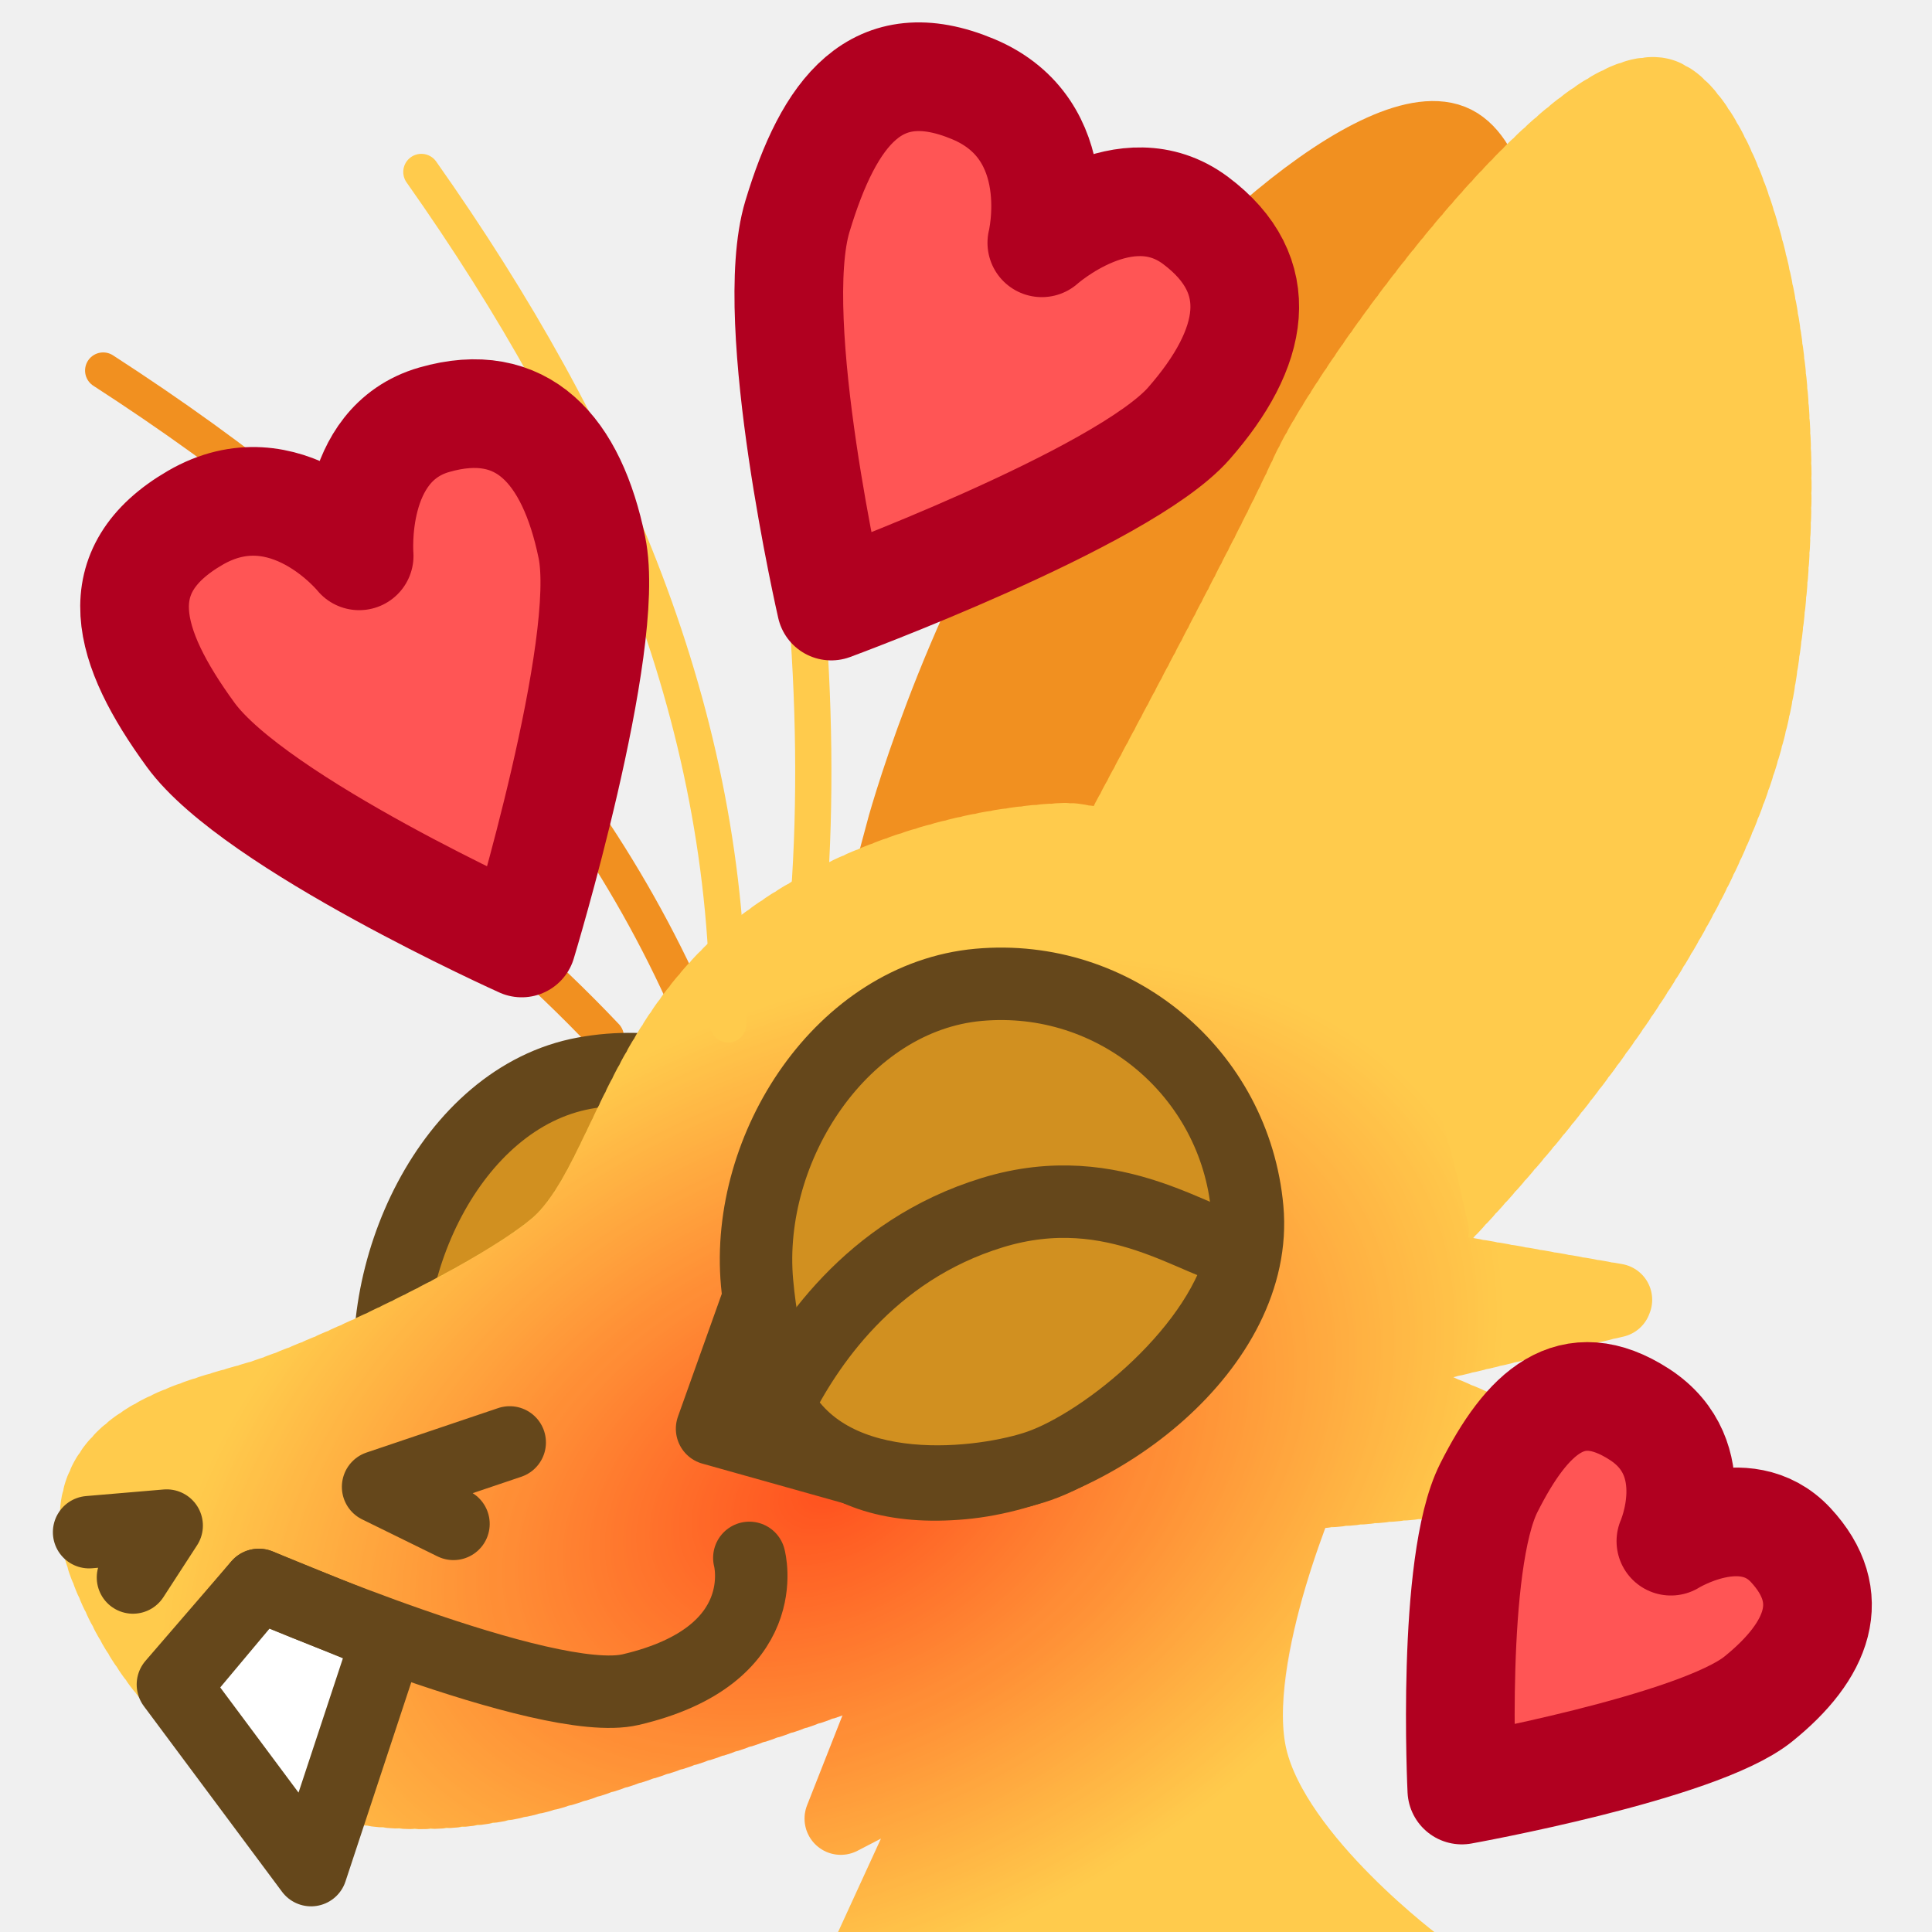
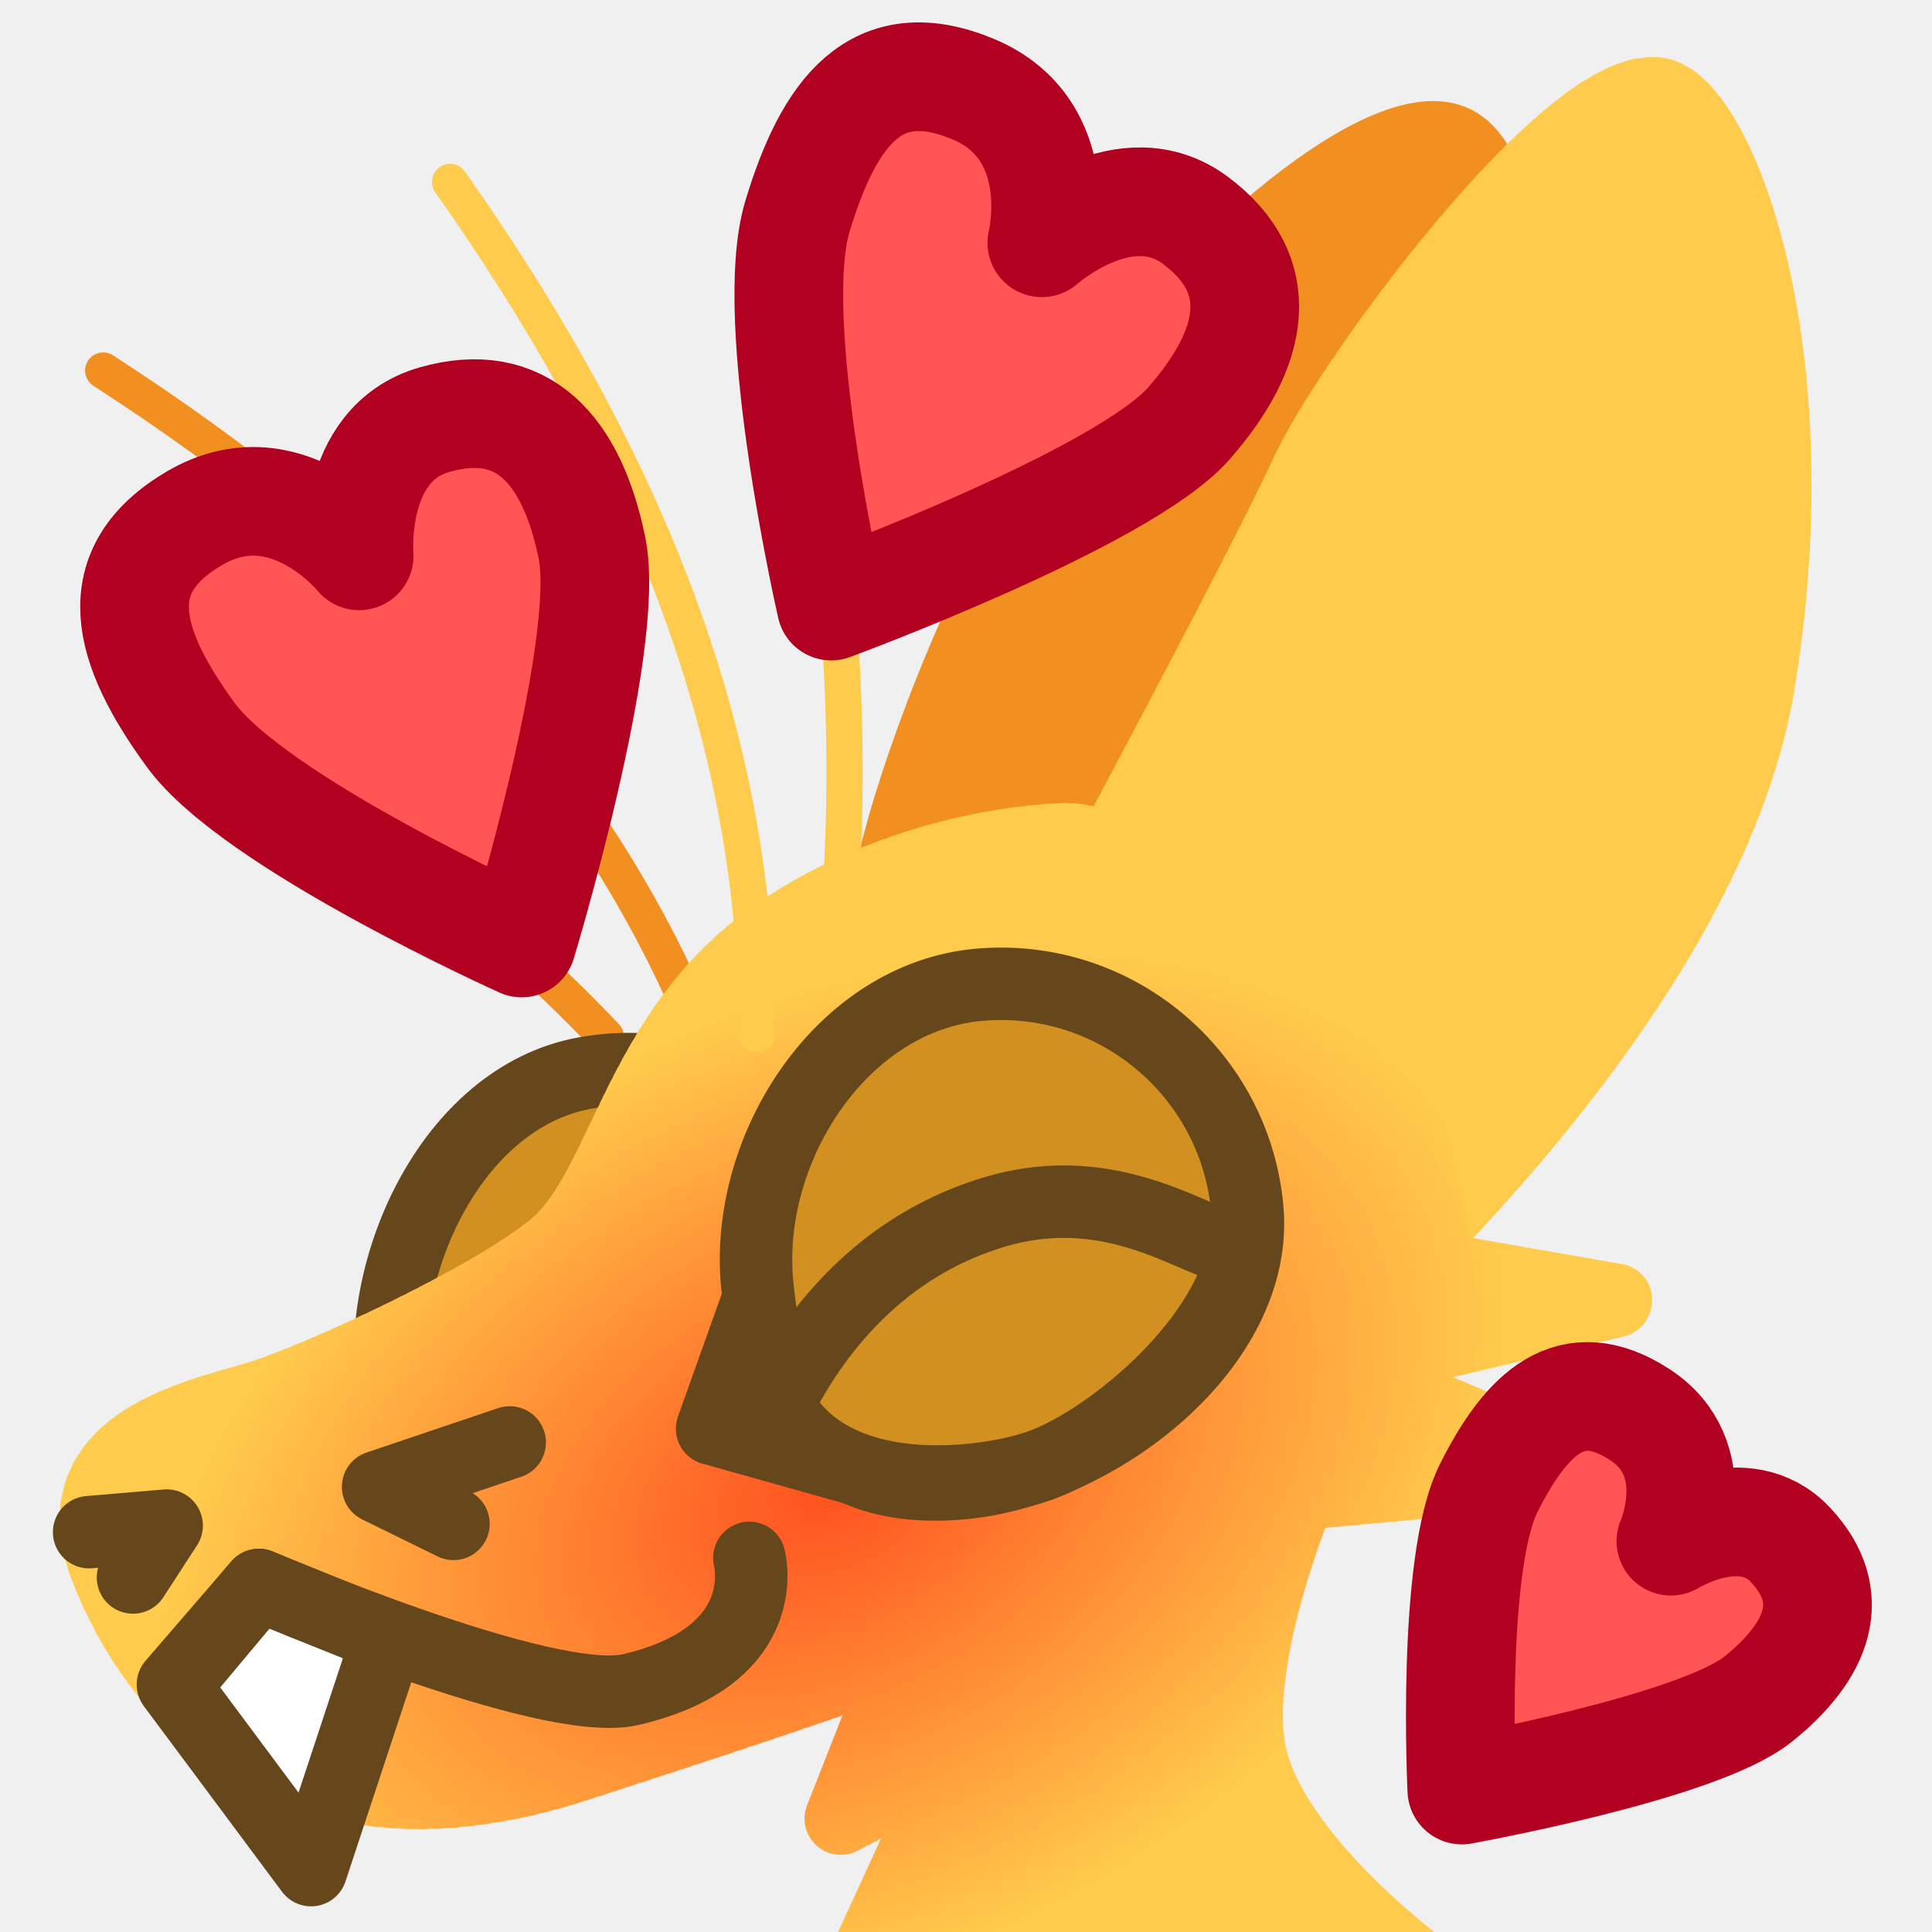
<svg xmlns="http://www.w3.org/2000/svg" xmlns:xlink="http://www.w3.org/1999/xlink" version="1.1" id="svg824" width="1706.667" height="1706.667" viewBox="0 0 1706.667 1706.667">
  <defs id="defs828">
    <linearGradient id="linearGradient1104">
      <stop style="stop-color:#ff0101;stop-opacity:1" offset="0" id="stop1100" />
      <stop style="stop-color:#ff0101;stop-opacity:0" offset="1" id="stop1102" />
    </linearGradient>
    <radialGradient xlink:href="#linearGradient1104" id="radialGradient1098" cx="688.307" cy="1416.856" fx="688.307" fy="1416.856" r="710.713" gradientTransform="matrix(0.7900503,-0.4056183,0.2672165,0.5204951,-187.1441,855.3637)" gradientUnits="userSpaceOnUse" />
  </defs>
  <g id="layer1" style="display:inline">
    <path style="display:none;fill:#123456;stroke:#123456;stroke-width:64;stroke-linecap:round;stroke-linejoin:round;-inkscape-stroke:none;paint-order:fill markers stroke;stop-color:#000000" d="m 1298.031,865.098 c 70.798,131.454 185.382,239.025 198.706,401.828 -29.438,-19.135 -55.932,-14.719 -79.483,13.247 91.022,54.7 58.514,175.917 81.69,267.15 l -99.353,6.624 c 66.759,58.919 81.773,128.186 90.522,198.706 l -494.507,2.208 c -24.38,-41.481 23.115,-208.563 66.236,-227.044 0,0 3.379,-20.015 -75.353,-9.455 C 1015.23,1271.09 1172.184,1096.186 1298.031,865.098 Z" id="path3091" />
    <path style="opacity:1;fill:#ffcb4c;fill-opacity:1;stroke:#ffcb4c;stroke-width:64;stroke-linecap:round;stroke-linejoin:round;stroke-miterlimit:4;stroke-dasharray:none;stroke-dashoffset:0;stroke-opacity:1;paint-order:fill markers stroke;stop-color:#000000" d="m 848.093,1338.888 -105.376,267.609 103.413,-53.623 -94.756,206.489 503.097,-21.95 c 0,0 -127.607,-94.233 -149.202,-184.539 -21.595,-90.306 51.043,-253.25 51.043,-253.25 z" id="path3340" />
    <g id="g12988" transform="rotate(-10.37842,920.3356,1305.816)">
      <path style="display:inline;fill:none;fill-opacity:1;stroke:#f19020;stroke-width:32;stroke-linecap:round;stroke-linejoin:round;stroke-miterlimit:4;stroke-dasharray:none;stroke-dashoffset:0;stroke-opacity:1;paint-order:fill markers stroke;stop-color:#000000" d="m 255.059,466.901 c 134.673,107.655 269.193,250.973 356.663,385.853" id="path6280-0-6" />
      <path style="display:inline;fill:none;fill-opacity:1;stroke:#f19020;stroke-width:32;stroke-linecap:round;stroke-linejoin:round;stroke-miterlimit:4;stroke-dasharray:none;stroke-dashoffset:0;stroke-opacity:1;paint-order:fill markers stroke;stop-color:#000000" d="M 280.984,193.953 C 488.46,389.265 643.563,609.381 697.099,877.602" id="path6280-3" />
      <g id="g12997" transform="translate(130.8358,50.21389)">
        <path id="path1915-9" style="display:inline;fill:#d19020;fill-opacity:1;stroke:#65471b;stroke-width:64;stroke-linecap:round;stroke-linejoin:round;paint-order:fill markers stroke;stop-color:#000000" d="m 675.043,1049.415 c 1e-5,120.717 -155.86,218.577 -276.577,218.577 -120.717,0 -160.577,-55.86 -160.577,-176.577 0,-120.717 97.86,-260.577 218.577,-260.577 120.717,0 218.577,97.86 218.577,218.577 z" />
        <path style="opacity:1;fill:#ffffff;fill-opacity:1;stroke:#65471b;stroke-width:48;stroke-linecap:round;stroke-linejoin:round;stroke-miterlimit:4;stroke-dasharray:none;stroke-dashoffset:0;stroke-opacity:1;paint-order:fill markers stroke;stop-color:#000000" d="m 498.974,962.622 v 50.236" id="path2372" />
      </g>
      <path style="opacity:1;fill:#f19020;fill-opacity:1;stroke:#f19020;stroke-width:64;stroke-linecap:round;stroke-miterlimit:4;stroke-dasharray:none;stroke-dashoffset:0;stroke-opacity:1;paint-order:fill markers stroke;stop-color:#000000" d="m 900.797,723.563 c 0,0 75.557,-160.326 199.77,-294.349 136.646,-147.439 336.792,-260.261 391.39,-218.751 54.598,41.51 9.243,262.283 -60.211,386.167 -69.455,123.884 -295.554,334.022 -295.554,334.022 z" id="path1640" />
      <path id="path1148" style="display:inline;opacity:1;fill:#ffcb4c;stroke:#ffcb4c;stroke-width:64;stroke-linecap:round;stroke-linejoin:round;stroke-miterlimit:4;stroke-dasharray:6.4, 6.4;stroke-dashoffset:0;stroke-opacity:1;paint-order:fill markers stroke;stop-color:#000000" d="m 1299.055,1153.559 c 0,0 -0.108,-10.821 -0.951,-28.418 -0.422,-8.799 -1.026,-19.291 -1.895,-30.973 -0.869,-11.681 -2,-24.552 -3.473,-38.105 -1.473,-13.553 -3.289,-27.788 -5.523,-42.201 -2.235,-14.413 -4.889,-29.005 -8.043,-43.268 -1.577,-7.131 -3.279,-14.182 -5.115,-21.086 -1.836,-6.904 -3.807,-13.662 -5.922,-20.213 -2.115,-6.551 -4.373,-12.892 -6.787,-18.963 -2.414,-6.071 -4.983,-11.87 -7.715,-17.334 -2.732,-5.464 -5.935,-10.786 -9.539,-15.961 -3.604,-5.175 -7.611,-10.205 -11.949,-15.084 -4.338,-4.879 -9.007,-9.609 -13.94,-14.186 -4.932,-4.576 -10.126,-8.999 -15.514,-13.266 -5.387,-4.266 -10.967,-8.375 -16.67,-12.324 -5.703,-3.949 -11.53,-7.738 -17.41,-11.363 -11.761,-7.251 -23.737,-13.847 -35.371,-19.76 -11.634,-5.913 -22.926,-11.142 -33.32,-15.66 -10.395,-4.519 -19.891,-8.326 -27.934,-11.395 -16.085,-6.137 -26.354,-9.318 -26.354,-9.318 -106.831,-15.988 -232.175,6.969 -312.625,60.014 -101.267,66.77 -136.887,176.629 -198.707,211.955 -61.82,35.325 -225.2,77.273 -280.396,83.897 -55.196,6.623 -183.25,6.625 -161.172,123.641 22.078,117.016 112.599,282.605 377.541,247.279 264.942,-35.326 313.515,-44.157 536.508,-88.314 22.897,-4.534 53.848,-18.32 86.828,-36.947 l 291.93,26.041 -170.985,-112.724 c 5.358,-4.84 10.6,-9.718 15.633,-14.637 l 220.135,-11.742 -162.94,-60.301 c 3.481,-6.554 6.481,-13.021 8.627,-19.307 1.052,-3.082 2.033,-6.627 3.047,-9.977 z" />
      <path style="display:none;fill:#123456;stroke:#123456;stroke-width:64;stroke-linecap:round;stroke-linejoin:round;-inkscape-stroke:none;paint-order:fill markers stroke;stop-color:#000000" d="M 880.931,744.045 C 763.916,771.643 622.613,916.257 622.613,916.257 620.953,833.211 611.28,749.437 735.213,677.809 c -124.695,-7.457 -249.288,-15.117 -408.452,46.365 0,0 303.226,-263.622 490.142,-280.397 172.212,-15.455 264.942,37.533 264.942,37.533 -0.192,-45.683 -31.458,-88.259 -90.522,-128.055 0,0 295.852,97.145 333.385,194.291 37.533,97.145 28.702,167.796 28.702,167.796 l -243.752,34.923 c 0,0 -111.711,-33.819 -228.727,-6.221 z" id="path1637" />
-       <path id="path13483" style="display:inline;opacity:1;fill:#ffcb4c;stroke:#ffcb4c;stroke-width:64;stroke-linecap:round;stroke-linejoin:round;stroke-miterlimit:4;stroke-dasharray:6.4, 6.4;stroke-dashoffset:0;stroke-opacity:1;paint-order:fill markers stroke;stop-color:#000000" d="m 1675.517,200.587 c -75.861,-23.72 -313.876,200.33 -365.669,274.294 -46.114,65.853 -174.842,227.689 -211.375,273.535 -172.439,328.96 28.344,378.943 122.841,456.329 127.523,-83.271 373.6,-265.616 448.718,-476.137 102.844,-288.229 54.679,-512.64 5.485,-528.021 z" />
+       <path id="path13483" style="display:inline;opacity:1;fill:#ffcb4c;stroke:#ffcb4c;stroke-width:64;stroke-linecap:round;stroke-linejoin:round;stroke-miterlimit:4;stroke-dasharray:6.4, 6.4;stroke-dashoffset:0;stroke-opacity:1;paint-order:fill markers stroke;stop-color:#000000" d="m 1675.517,200.587 c -75.861,-23.72 -313.876,200.33 -365.669,274.294 -46.114,65.853 -209.947,272.048 -246.481,317.894 -172.439,328.96 63.449,334.583 157.947,411.97 127.523,-83.271 373.6,-265.616 448.718,-476.137 102.844,-288.229 54.679,-512.64 5.485,-528.021 z" />
      <path id="path1053" style="color:#000000;opacity:0.607;fill:url(#radialGradient1098);fill-opacity:1;stroke-width:64;stroke-linecap:round;stroke-linejoin:round;stroke-dasharray:6.4, 6.4;-inkscape-stroke:none;paint-order:fill markers stroke" d="m 939.588,709.275 c -2.3,0.093 -4.594,0.205 -6.883,0.332 a 32,32 0 0 0 -1.842,0.475 32,32 0 0 0 -4.99,-0.045 c -2.288,0.159 -4.572,0.335 -6.852,0.527 a 32,32 0 0 0 -1.822,0.525 32,32 0 0 0 -4.975,0.094 c -2.276,0.223 -4.548,0.462 -6.818,0.717 a 32,32 0 0 0 -1.809,0.576 32,32 0 0 0 -4.955,0.229 c -2.265,0.284 -4.528,0.581 -6.787,0.896 a 32,32 0 0 0 -1.791,0.625 32,32 0 0 0 -4.934,0.357 c -2.254,0.343 -4.502,0.699 -6.748,1.072 a 32,32 0 0 0 -1.773,0.67 32,32 0 0 0 -4.92,0.482 l 0.004,0.002 c -2.241,0.4 -4.476,0.814 -6.703,1.242 a 32,32 0 0 0 -3.203,1.303 32,32 0 0 0 -3.463,0.019 c -2.216,0.454 -4.436,0.924 -6.656,1.408 a 32,32 0 0 0 -3.168,1.381 32,32 0 0 0 -3.449,0.105 c -2.211,0.51 -4.418,1.033 -6.625,1.572 a 32,32 0 0 0 -3.123,1.455 32,32 0 0 0 -3.445,0.189 c -2.2,0.564 -4.395,1.141 -6.584,1.732 a 32,32 0 0 0 -3.09,1.533 32,32 0 0 0 -3.438,0.273 c -2.185,0.618 -4.362,1.248 -6.527,1.889 a 32,32 0 0 0 -3.061,1.607 32,32 0 0 0 -3.436,0.357 c -2.162,0.668 -4.324,1.352 -6.486,2.051 a 32,32 0 0 0 -3.012,1.68 32,32 0 0 0 -3.418,0.438 c -2.152,0.723 -4.3,1.462 -6.443,2.213 a 32,32 0 0 0 -2.969,1.754 32,32 0 0 0 -3.412,0.523 c -2.136,0.776 -4.266,1.566 -6.389,2.369 a 32,32 0 0 0 -2.928,1.828 32,32 0 0 0 -3.404,0.609 c -2.116,0.83 -4.224,1.673 -6.324,2.527 a 32,32 0 0 0 -2.893,1.906 32,32 0 0 0 -3.395,0.699 c -2.09,0.882 -4.177,1.778 -6.262,2.689 a 32,32 0 0 0 -2.846,1.982 32,32 0 0 0 -3.377,0.785 c -2.074,0.938 -4.143,1.89 -6.207,2.857 a 32,32 0 0 0 -2.797,2.062 32,32 0 0 0 -3.355,0.873 c -2.054,0.996 -4.101,2.007 -6.141,3.031 a 32,32 0 0 0 -2.744,2.137 32,32 0 0 0 -3.344,0.973 c -2.031,1.055 -4.052,2.125 -6.064,3.207 a 32,32 0 0 0 -2.691,2.221 32,32 0 0 0 -3.328,1.072 c -1.996,1.111 -3.993,2.24 -5.986,3.389 a 32,32 0 0 0 -2.631,2.305 32,32 0 0 0 -3.295,1.172 c -1.974,1.177 -3.945,2.372 -5.912,3.588 a 32,32 0 0 0 -2.562,2.389 32,32 0 0 0 -3.264,1.273 c -1.955,1.25 -3.895,2.515 -5.816,3.789 a 32,32 0 0 0 -2.502,2.484 32,32 0 0 0 -3.242,1.395 c -1.904,1.309 -3.81,2.643 -5.713,4.002 a 32,32 0 0 0 -2.418,2.574 32,32 0 0 0 -3.201,1.512 c -1.875,1.389 -3.739,2.795 -5.592,4.223 a 32,32 0 0 0 -2.342,2.68 32,32 0 0 0 -3.154,1.637 c -1.842,1.474 -3.662,2.963 -5.461,4.463 a 32,32 0 0 0 -2.256,2.793 32,32 0 0 0 -3.105,1.773 c -1.79,1.555 -3.56,3.127 -5.312,4.719 a 32,32 0 0 0 -2.148,2.9 32,32 0 0 0 -3.061,1.932 c -1.712,1.625 -3.412,3.273 -5.098,4.945 a 32,32 0 0 0 -1.998,2.965 32,32 0 0 0 -2.945,2.035 c -1.637,1.689 -3.259,3.398 -4.869,5.131 a 32,32 0 0 0 -1.871,3.035 32,32 0 0 0 -2.846,2.137 c -1.583,1.769 -3.129,3.537 -4.645,5.301 a 32,32 0 0 0 -1.756,3.111 32,32 0 0 0 -2.758,2.248 c -1.492,1.805 -2.969,3.626 -4.428,5.463 a 32,32 0 0 0 -1.617,3.148 32,32 0 0 0 -2.658,2.336 c -1.425,1.859 -2.821,3.718 -4.193,5.578 a 32,32 0 0 0 -1.504,3.203 32,32 0 0 0 -2.57,2.422 c -1.341,1.885 -2.669,3.785 -3.98,5.695 a 32,32 0 0 0 -1.381,3.221 32,32 0 0 0 -2.471,2.484 c -1.277,1.923 -2.536,3.853 -3.777,5.789 a 32,32 0 0 0 -1.273,3.244 32,32 0 0 0 -2.379,2.539 c -1.212,1.948 -2.407,3.9 -3.584,5.855 a 32,32 0 0 0 -1.174,3.258 32,32 0 0 0 -2.295,2.586 c -1.151,1.965 -2.286,3.933 -3.404,5.9 a 32,32 0 0 0 -1.082,3.264 32,32 0 0 0 -2.225,2.631 c -1.082,1.955 -2.166,3.934 -3.248,5.943 a 32,32 0 0 0 -0.992,3.24 32,32 0 0 0 -2.152,2.65 c -1.033,1.96 -2.067,3.941 -3.1,5.945 a 32,32 0 0 0 -0.93,3.234 32,32 0 0 0 -2.074,2.645 c -1.011,1.992 -2.002,3.969 -2.979,5.93 a 32,32 0 0 0 -0.881,3.234 32,32 0 0 0 -2.031,2.654 c -0.972,1.978 -1.931,3.946 -2.881,5.906 a 32,32 0 0 0 -0.838,3.211 32,32 0 0 0 -2.002,2.67 l -1.961,4.086 a 32.003,32.003 0 0 0 -0.018,0.041 l -0.807,1.688 a 32,32 0 0 0 -0.809,3.174 32,32 0 0 0 -1.959,2.623 l -2.342,4.906 -0.404,0.848 a 32,32 0 0 0 -0.803,3.145 32,32 0 0 0 -1.949,2.604 c -0.897,1.873 -1.802,3.75 -2.715,5.633 a 32,32 0 0 0 -0.803,3.078 32,32 0 0 0 -1.93,2.525 c -0.911,1.854 -1.821,3.69 -2.732,5.51 a 32,32 0 0 0 -0.824,3.008 32,32 0 0 0 -1.934,2.439 c -0.927,1.81 -1.846,3.582 -2.762,5.314 a 32,32 0 0 0 -0.873,2.928 32,32 0 0 0 -1.949,2.332 c -0.936,1.714 -1.883,3.414 -2.84,5.096 a 32,32 0 0 0 -0.928,2.787 32,32 0 0 0 -1.963,2.176 c -0.965,1.617 -1.943,3.208 -2.93,4.771 a 32,32 0 0 0 -1.01,2.629 32,32 0 0 0 -1.98,1.973 c -1.008,1.501 -2.022,2.959 -3.043,4.375 a 32,32 0 0 0 -1.104,2.414 32,32 0 0 0 -2,1.723 c -1.052,1.346 -2.1,2.631 -3.146,3.853 a 32,32 0 0 0 -1.213,2.166 32,32 0 0 0 -2.018,1.432 c -1.058,1.12 -2.131,2.196 -3.223,3.227 a 32,32 0 0 0 -1.328,1.867 32,32 0 0 0 -2.035,1.113 c -1.33,1.113 -2.718,2.233 -4.164,3.365 a 32,32 0 0 0 -1.855,2.162 32,32 0 0 0 -2.58,1.221 c -1.525,1.132 -3.07,2.251 -4.631,3.359 a 32,32 0 0 0 -2.055,2.174 32,32 0 0 0 -2.748,1.176 c -1.614,1.105 -3.249,2.206 -4.902,3.301 a 32,32 0 0 0 -2.17,2.152 32,32 0 0 0 -2.857,1.129 c -1.672,1.078 -3.357,2.148 -5.053,3.211 a 32,32 0 0 0 -2.27,2.141 32,32 0 0 0 -2.936,1.088 c -1.697,1.043 -3.427,2.092 -5.189,3.15 a 32,32 0 0 0 -2.32,2.106 32,32 0 0 0 -2.965,1.039 c -1.748,1.031 -3.51,2.059 -5.279,3.082 a 32,32 0 0 0 -2.377,2.088 32,32 0 0 0 -2.998,0.996 c -1.79,1.02 -3.575,2.03 -5.357,3.027 a 32,32 0 0 0 -2.422,2.068 32,32 0 0 0 -3.029,0.965 c -1.805,0.998 -3.612,1.988 -5.422,2.973 a 32,32 0 0 0 -2.455,2.045 32,32 0 0 0 -3.057,0.938 c -1.793,0.966 -3.621,1.939 -5.479,2.926 a 32,32 0 0 0 -2.463,2.01 32,32 0 0 0 -3.068,0.908 c -1.819,0.956 -3.66,1.915 -5.518,2.877 a 32,32 0 0 0 -2.492,1.994 32,32 0 0 0 -3.072,0.873 c -1.856,0.952 -3.708,1.894 -5.553,2.828 a 32,32 0 0 0 -2.525,1.98 32,32 0 0 0 -3.074,0.844 c -1.888,0.946 -3.751,1.876 -5.592,2.787 a 32,32 0 0 0 -2.551,1.965 32,32 0 0 0 -3.113,0.83 c -1.844,0.907 -3.718,1.818 -5.619,2.742 a 32,32 0 0 0 -2.547,1.934 32,32 0 0 0 -3.107,0.801 c -1.866,0.898 -3.745,1.795 -5.637,2.695 a 32,32 0 0 0 -2.568,1.914 32,32 0 0 0 -3.111,0.775 c -1.888,0.89 -3.775,1.773 -5.66,2.65 a 32,32 0 0 0 -2.592,1.898 32,32 0 0 0 -3.111,0.746 c -1.903,0.878 -3.795,1.747 -5.68,2.606 a 32,32 0 0 0 -2.604,1.873 32,32 0 0 0 -3.121,0.723 c -1.907,0.86 -3.805,1.712 -5.697,2.555 a 32,32 0 0 0 -2.615,1.85 32,32 0 0 0 -3.129,0.697 c -1.896,0.836 -3.801,1.669 -5.713,2.5 a 32,32 0 0 0 -2.621,1.816 32,32 0 0 0 -3.123,0.664 c -1.902,0.817 -3.806,1.628 -5.709,2.432 a 32,32 0 0 0 -2.635,1.787 32,32 0 0 0 -3.119,0.627 c -1.909,0.795 -3.813,1.583 -5.715,2.359 a 32,32 0 0 0 -2.637,1.744 32,32 0 0 0 -3.104,0.58 c -1.913,0.767 -3.811,1.522 -5.693,2.258 a 32,32 0 0 0 -2.643,1.691 32,32 0 0 0 -3.084,0.523 c -1.891,0.722 -3.77,1.428 -5.637,2.115 a 32,32 0 0 0 -2.609,1.596 32,32 0 0 0 -3.012,0.434 c -1.868,0.66 -3.688,1.287 -5.467,1.877 a 32,32 0 0 0 -2.516,1.428 32,32 0 0 0 -2.855,0.287 c -1.867,0.57 -3.777,1.137 -5.729,1.705 a 32,32 0 0 0 -2.822,1.467 32,32 0 0 0 -3.199,0.264 c -1.982,0.568 -4.032,1.148 -6.148,1.754 a 32,32 0 0 0 -2.936,1.512 32,32 0 0 0 -3.303,0.281 c -2.103,0.609 -4.228,1.229 -6.369,1.865 a 32,32 0 0 0 -3.002,1.582 32,32 0 0 0 -3.387,0.344 c -2.161,0.662 -4.322,1.341 -6.488,2.035 a 32,32 0 0 0 -3.035,1.684 32,32 0 0 0 -3.443,0.438 c -2.199,0.736 -4.395,1.491 -6.586,2.268 a 32,32 0 0 0 -3.047,1.815 32,32 0 0 0 -3.504,0.576 c -2.203,0.826 -4.41,1.675 -6.615,2.557 a 32,32 0 0 0 -3.045,1.982 32,32 0 0 0 -3.57,0.752 c -2.2,0.94 -4.413,1.919 -6.639,2.941 a 32,32 0 0 0 -3.012,2.184 32,32 0 0 0 -3.604,0.971 c -2.221,1.1 -4.441,2.245 -6.658,3.439 a 32,32 0 0 0 -2.961,2.445 32,32 0 0 0 -3.637,1.264 c -2.212,1.298 -4.415,2.65 -6.602,4.061 a 32,32 0 0 0 -2.869,2.777 32,32 0 0 0 -3.66,1.647 c -2.164,1.543 -4.319,3.159 -6.453,4.856 a 32,32 0 0 0 -2.697,3.184 32,32 0 0 0 -3.605,2.127 c -2.075,1.854 -4.129,3.804 -6.148,5.861 a 32,32 0 0 0 -2.381,3.639 32,32 0 0 0 -3.434,2.703 c -1.922,2.249 -3.764,4.582 -5.518,6.994 a 32,32 0 0 0 -1.91,4.141 32,32 0 0 0 -3.096,3.369 c -1.577,2.592 -3.066,5.289 -4.447,8.092 a 32,32 0 0 0 -1.197,4.484 32,32 0 0 0 -2.502,3.926 c -1.132,2.912 -2.125,5.868 -2.98,8.859 a 32,32 0 0 0 -0.379,4.619 32,32 0 0 0 -1.752,4.271 c -0.594,3.045 -1.04,6.072 -1.359,9.068 a 32,32 0 0 0 0.406,4.492 32,32 0 0 0 -0.998,4.363 c -0.085,2.992 -0.049,5.932 0.086,8.811 a 32,32 0 0 0 1.041,4.193 32,32 0 0 0 -0.359,4.281 c 0.318,2.813 0.725,5.59 1.211,8.328 a 32,32 0 0 0 1.494,3.828 32,32 0 0 0 0.129,4.092 c 0.618,2.659 1.298,5.247 2.02,7.766 a 32,32 0 0 0 1.82,3.535 32,32 0 0 0 0.5,3.924 c 0.819,2.446 1.69,4.878 2.613,7.291 a 32,32 0 0 0 1.891,3.008 32,32 0 0 0 0.662,3.488 c 0.864,2.141 1.75,4.291 2.666,6.449 a 32,32 0 0 0 1.982,2.912 32,32 0 0 0 0.779,3.455 c 0.934,2.1 1.895,4.217 2.889,6.348 a 32,32 0 0 0 2.08,2.838 32,32 0 0 0 0.889,3.398 c 1.025,2.11 2.063,4.199 3.111,6.26 a 32,32 0 0 0 2.189,2.779 32,32 0 0 0 1.02,3.397 c 1.084,2.041 2.192,4.089 3.33,6.141 a 32,32 0 0 0 2.283,2.695 32,32 0 0 0 1.135,3.346 c 1.164,2.018 2.353,4.035 3.566,6.047 a 32,32 0 0 0 2.377,2.609 32,32 0 0 0 1.258,3.307 c 1.243,1.984 2.508,3.961 3.797,5.93 a 32,32 0 0 0 2.477,2.523 32,32 0 0 0 1.383,3.264 c 1.32,1.942 2.662,3.873 4.025,5.793 a 32,32 0 0 0 2.578,2.438 32,32 0 0 0 1.514,3.217 c 1.401,1.899 2.815,3.776 4.244,5.633 a 32,32 0 0 0 2.695,2.356 32,32 0 0 0 1.648,3.176 c 1.463,1.825 2.957,3.65 4.482,5.473 a 32,32 0 0 0 2.777,2.236 32,32 0 0 0 1.768,3.092 c 1.557,1.791 3.138,3.566 4.738,5.324 a 32,32 0 0 0 2.873,2.121 32,32 0 0 0 1.91,3.035 c 1.633,1.724 3.283,3.427 4.949,5.109 a 32,32 0 0 0 2.982,2.014 32,32 0 0 0 2.037,2.947 c 1.716,1.663 3.451,3.306 5.207,4.928 a 32,32 0 0 0 3.066,1.877 32,32 0 0 0 2.193,2.885 c 1.758,1.554 3.56,3.115 5.414,4.678 a 32,32 0 0 0 3.143,1.732 32,32 0 0 0 2.297,2.758 c 1.887,1.526 3.77,3.005 5.641,4.443 a 32,32 0 0 0 3.254,1.609 32,32 0 0 0 2.428,2.654 c 1.965,1.443 3.92,2.838 5.863,4.191 a 32,32 0 0 0 3.328,1.453 32,32 0 0 0 2.559,2.545 c 2.018,1.339 4.046,2.643 6.076,3.916 a 32,32 0 0 0 3.385,1.289 32,32 0 0 0 2.68,2.42 c 2.08,1.241 4.168,2.448 6.26,3.623 a 32,32 0 0 0 3.441,1.123 32,32 0 0 0 2.785,2.283 c 2.168,1.157 4.313,2.257 6.424,3.314 a 32,32 0 0 0 3.512,0.963 32,32 0 0 0 2.893,2.144 c 2.221,1.05 4.42,2.048 6.586,3.004 a 32,32 0 0 0 3.551,0.791 32,32 0 0 0 3.025,2.018 c 2.201,0.91 4.442,1.807 6.727,2.682 a 32,32 0 0 0 3.539,0.606 32,32 0 0 0 3.086,1.855 c 2.296,0.825 4.566,1.604 6.805,2.346 a 32,32 0 0 0 3.613,0.447 32,32 0 0 0 3.182,1.713 c 2.279,0.698 4.592,1.377 6.939,2.029 a 32,32 0 0 0 3.561,0.268 32,32 0 0 0 3.223,1.549 c 2.361,0.607 4.696,1.171 7.006,1.703 a 32,32 0 0 0 3.592,0.107 32,32 0 0 0 3.299,1.404 c 2.366,0.494 4.71,0.95 7.025,1.377 a 32,32 0 0 0 3.6,-0.049 32,32 0 0 0 3.359,1.256 c 2.356,0.384 4.707,0.737 7.049,1.064 a 32,32 0 0 0 3.576,-0.205 32,32 0 0 0 3.385,1.105 c 2.37,0.284 4.735,0.539 7.092,0.768 a 32,32 0 0 0 3.529,-0.353 32,32 0 0 0 3.406,0.963 c 2.374,0.188 4.749,0.346 7.123,0.478 a 32,32 0 0 0 3.488,-0.494 32,32 0 0 0 3.434,0.824 c 2.385,0.094 4.732,0.157 7.041,0.201 a 32,32 0 0 0 3.506,-0.627 32,32 0 0 0 3.455,0.693 c 2.355,0 4.712,-0.016 7.076,-0.062 a 32,32 0 0 0 3.422,-0.752 32,32 0 0 0 3.492,0.564 c 2.297,-0.082 4.631,-0.181 7.002,-0.31 a 32,32 0 0 0 3.377,-0.867 32,32 0 0 0 3.453,0.443 c 2.349,-0.162 4.673,-0.344 6.973,-0.545 a 32,32 0 0 0 3.355,-0.979 32,32 0 0 0 3.453,0.33 c 2.351,-0.238 4.662,-0.495 6.932,-0.766 a 32,32 0 0 0 3.32,-1.084 32,32 0 0 0 3.457,0.223 c 2.31,-0.307 4.606,-0.636 6.889,-0.98 a 32,32 0 0 0 3.262,-1.176 32,32 0 0 0 3.486,0.115 c 2.222,-0.366 4.499,-0.754 6.828,-1.178 a 32,32 0 0 0 3.18,-1.254 32,32 0 0 0 3.436,0.021 c 2.278,-0.439 4.529,-0.89 6.752,-1.353 a 32,32 0 0 0 4.729,-1.381 32,32 0 0 0 1.873,-0.037 c 2.26,-0.496 4.503,-1.011 6.73,-1.537 a 32,32 0 0 0 4.635,-1.488 32,32 0 0 0 1.879,-0.082 c 2.287,-0.563 4.49,-1.133 6.613,-1.686 a 32,32 0 0 0 4.693,-1.623 32,32 0 0 0 1.869,-0.133 c 2.146,-0.587 4.348,-1.197 6.602,-1.848 a 32,32 0 0 0 4.484,-1.688 32,32 0 0 0 1.877,-0.172 c 2.197,-0.652 4.384,-1.319 6.559,-1.998 a 32,32 0 0 0 4.48,-1.795 32,32 0 0 0 1.883,-0.219 l 1.139,-0.365 a 32.003,32.003 0 0 0 0.082,-0.027 l 4.949,-1.607 a 32,32 0 0 0 4.248,-1.756 32,32 0 0 0 1.84,-0.219 l 0.729,-0.236 a 32.003,32.003 0 0 0 0.01,0 l 5.359,-1.74 a 32,32 0 0 0 4.252,-1.762 32,32 0 0 0 1.834,-0.217 h 0.025 a 32.003,32.003 0 0 0 0.012,0 l 6.061,-1.973 a 32,32 0 0 0 4.258,-1.764 32,32 0 0 0 1.84,-0.221 l 6.084,-1.982 a 32,32 0 0 0 4.262,-1.766 32,32 0 0 0 1.838,-0.221 l 6.084,-1.984 a 32,32 0 0 0 4.258,-1.77 32,32 0 0 0 1.84,-0.221 l 6.084,-1.986 a 32,32 0 0 0 4.26,-1.774 32,32 0 0 0 1.838,-0.223 l 4.555,-1.49 a 32.003,32.003 0 0 0 0.016,0 l 1.529,-0.5 a 32,32 0 0 0 4.246,-1.77 32,32 0 0 0 1.834,-0.223 l 2.266,-0.744 a 32.003,32.003 0 0 0 0.016,0 l 3.818,-1.256 a 32,32 0 0 0 4.256,-1.777 32,32 0 0 0 1.844,-0.225 l 6.078,-2.002 a 32,32 0 0 0 4.268,-1.783 32,32 0 0 0 1.832,-0.227 l 6.078,-2.004 a 32,32 0 0 0 4.268,-1.791 32,32 0 0 0 1.832,-0.227 l 3.002,-0.992 a 32.003,32.003 0 0 0 0.023,0 l 3.074,-1.022 a 32,32 0 0 0 4.252,-1.791 32,32 0 0 0 1.848,-0.231 l 6.072,-2.019 a 32,32 0 0 0 4.26,-1.799 32,32 0 0 0 1.84,-0.232 l 4.463,-1.488 a 32.003,32.003 0 0 0 0.027,-0.018 l 1.609,-0.535 a 32,32 0 0 0 4.232,-1.799 32,32 0 0 0 1.836,-0.233 l 0.543,-0.182 a 32.003,32.003 0 0 0 0.029,-0.016 l 5.525,-1.853 a 32,32 0 0 0 4.268,-1.816 32,32 0 0 0 1.83,-0.233 l 4.354,-1.469 a 32.003,32.003 0 0 0 0.033,-0.018 l 1.711,-0.578 a 32,32 0 0 0 4.244,-1.816 32,32 0 0 0 1.855,-0.244 l 6.061,-2.057 a 32,32 0 0 0 4.262,-1.83 32,32 0 0 0 1.834,-0.244 l 2.914,-0.992 a 32.003,32.003 0 0 0 0.027,-0.018 l 3.145,-1.074 a 32,32 0 0 0 4.254,-1.838 32,32 0 0 0 1.834,-0.246 c 2.028,-0.696 4.064,-1.398 6.104,-2.102 a 32,32 0 0 0 4.227,-1.84 32,32 0 0 0 1.836,-0.254 c 2.043,-0.706 4.076,-1.411 6.098,-2.113 a 32,32 0 0 0 0.859,-0.377 l -31.299,79.484 a 32.003,32.003 0 0 0 44.506,40.133 l 20.775,-10.773 -55.932,121.885 a 32.003,32.003 0 0 0 30.479,45.314 l 503.096,-21.949 a 32.003,32.003 0 0 0 17.615,-57.711 c 0,0 -30.052,-22.224 -62.805,-55.209 -32.753,-32.985 -66.216,-77.294 -74.283,-111.029 -7.897,-33.026 2.164,-94.096 16.975,-143.934 5.915,-19.904 12.008,-37.107 17.469,-51.762 l 2.281,-0.211 a 32,32 0 0 0 3.129,-0.928 32,32 0 0 0 3.244,0.34 l 6.373,-0.59 a 32,32 0 0 0 3.129,-0.928 32,32 0 0 0 3.244,0.338 l 6.373,-0.59 a 32,32 0 0 0 3.125,-0.928 32,32 0 0 0 3.248,0.342 l 6.373,-0.59 a 32,32 0 0 0 3.127,-0.928 32,32 0 0 0 3.246,0.338 l 6.373,-0.59 a 32,32 0 0 0 3.127,-0.928 32,32 0 0 0 3.246,0.34 l 6.373,-0.59 a 32,32 0 0 0 3.127,-0.928 32,32 0 0 0 3.244,0.338 l 6.373,-0.586 a 32,32 0 0 0 3.129,-0.93 32,32 0 0 0 3.244,0.34 l 6.373,-0.59 a 32,32 0 0 0 3.129,-0.928 32,32 0 0 0 3.244,0.338 l 6.373,-0.588 a 32,32 0 0 0 3.129,-0.93 32,32 0 0 0 3.242,0.34 l 6.373,-0.59 a 32,32 0 0 0 3.125,-0.928 32,32 0 0 0 3.248,0.34 l 6.373,-0.588 a 32,32 0 0 0 3.129,-0.93 32,32 0 0 0 3.244,0.34 l 6.373,-0.59 a 32,32 0 0 0 3.129,-0.928 32,32 0 0 0 3.244,0.338 l 6.371,-0.588 a 32,32 0 0 0 3.129,-0.93 32,32 0 0 0 3.244,0.34 l 6.375,-0.588 a 32,32 0 0 0 3.127,-0.928 32,32 0 0 0 3.246,0.338 l 6.373,-0.588 a 32,32 0 0 0 3.127,-0.93 32,32 0 0 0 3.246,0.34 l 6.371,-0.59 a 32,32 0 0 0 3.127,-0.928 32,32 0 0 0 3.246,0.34 l 6.373,-0.59 a 32,32 0 0 0 3.127,-0.93 32,32 0 0 0 3.246,0.34 l 6.373,-0.588 a 32,32 0 0 0 8.154,-2.42 32,32 0 0 0 21.787,-17.979 32,32 0 0 0 -16.939,-41.965 l -5.893,-2.504 a 32,32 0 0 0 -1.815,-0.379 32,32 0 0 0 -4.076,-2.123 l -5.891,-2.502 a 32,32 0 0 0 -1.808,-0.379 32,32 0 0 0 -4.08,-2.125 l -5.891,-2.502 a 32,32 0 0 0 -1.809,-0.377 32,32 0 0 0 -4.082,-2.125 l -5.891,-2.502 a 32,32 0 0 0 -1.809,-0.377 32,32 0 0 0 -4.082,-2.127 l -5.891,-2.502 a 32,32 0 0 0 -1.812,-0.377 32,32 0 0 0 -4.078,-2.125 L 1338,1239.609 a 32,32 0 0 0 -1.815,-0.379 32,32 0 0 0 -4.074,-2.123 l -5.891,-2.504 a 32,32 0 0 0 -1.816,-0.379 32,32 0 0 0 -4.076,-2.123 l -5.891,-2.502 a 32,32 0 0 0 -1.809,-0.377 32,32 0 0 0 -4.082,-2.127 l -5.889,-2.5 a 32,32 0 0 0 -1.809,-0.379 32,32 0 0 0 -4.082,-2.125 l -5.891,-2.504 a 32,32 0 0 0 -1.812,-0.377 32,32 0 0 0 -4.078,-2.123 l -1.174,-0.5 1.147,-0.273 a 32,32 0 0 0 4.379,-1.418 32,32 0 0 0 1.846,-0.07 l 6.227,-1.484 a 32,32 0 0 0 4.379,-1.418 32,32 0 0 0 1.846,-0.07 l 6.225,-1.486 a 32,32 0 0 0 4.379,-1.416 32,32 0 0 0 1.846,-0.07 l 6.225,-1.486 a 32,32 0 0 0 4.379,-1.416 32,32 0 0 0 1.846,-0.07 l 6.227,-1.486 a 32,32 0 0 0 4.379,-1.418 32,32 0 0 0 1.846,-0.07 l 6.225,-1.484 a 32,32 0 0 0 4.379,-1.418 32,32 0 0 0 1.846,-0.07 l 6.225,-1.484 a 32,32 0 0 0 4.379,-1.418 32,32 0 0 0 1.846,-0.07 l 6.225,-1.488 a 32,32 0 0 0 4.379,-1.414 32,32 0 0 0 1.848,-0.07 l 6.225,-1.488 a 32,32 0 0 0 4.371,-1.414 32,32 0 0 0 1.853,-0.072 l 6.225,-1.486 a 32,32 0 0 0 4.373,-1.414 32,32 0 0 0 1.851,-0.072 l 6.225,-1.486 a 32,32 0 0 0 4.375,-1.416 32,32 0 0 0 1.852,-0.07 l 6.225,-1.488 a 32,32 0 0 0 4.373,-1.414 32,32 0 0 0 1.854,-0.07 l 6.225,-1.488 a 32,32 0 0 0 23.854,-24.754 32,32 0 0 0 0.84,-2.166 32,32 0 0 0 -26.002,-37.039 l -6.305,-1.105 a 32,32 0 0 0 -1.853,0.045 32,32 0 0 0 -4.449,-1.148 l -6.305,-1.102 a 32,32 0 0 0 -1.848,0.041 32,32 0 0 0 -4.455,-1.146 l -6.307,-1.104 a 32,32 0 0 0 -1.85,0.043 32,32 0 0 0 -4.453,-1.147 l -6.305,-1.101 a 32,32 0 0 0 -1.846,0.041 32,32 0 0 0 -4.459,-1.147 l -6.303,-1.103 a 32,32 0 0 0 -1.848,0.043 32,32 0 0 0 -4.457,-1.147 l -6.305,-1.105 a 32,32 0 0 0 -1.853,0.045 32,32 0 0 0 -4.449,-1.147 l -6.305,-1.103 a 32,32 0 0 0 -1.848,0.043 32,32 0 0 0 -4.457,-1.148 l -6.305,-1.104 a 32,32 0 0 0 -1.85,0.043 32,32 0 0 0 -4.453,-1.145 l -6.305,-1.103 a 32,32 0 0 0 -1.846,0.041 32,32 0 0 0 -4.459,-1.147 l -6.303,-1.103 a 32,32 0 0 0 -1.846,0.043 32,32 0 0 0 -4.459,-1.146 l -6.305,-1.104 a 32,32 0 0 0 -1.854,0.043 32,32 0 0 0 -1.891,-0.488 32,32 0 0 0 -0.088,-11.391 c -0.449,-2.29 -0.91,-4.514 -1.363,-6.676 a 32,32 0 0 0 -0.74,-1.74 32,32 0 0 0 -0.639,-4.725 c -0.475,-2.193 -0.955,-4.349 -1.43,-6.471 a 32,32 0 0 0 -0.762,-1.719 32,32 0 0 0 -0.699,-4.709 c -0.493,-2.144 -0.995,-4.282 -1.5,-6.418 a 32,32 0 0 0 -0.777,-1.703 32,32 0 0 0 -0.748,-4.674 c -0.519,-2.147 -1.042,-4.277 -1.566,-6.393 a 32,32 0 0 0 -0.793,-1.693 32,32 0 0 0 -0.805,-4.684 c -0.538,-2.122 -1.084,-4.247 -1.637,-6.377 a 32,32 0 0 0 -0.81,-1.68 32,32 0 0 0 -0.857,-4.672 c -0.561,-2.115 -1.129,-4.234 -1.705,-6.359 a 32,32 0 0 0 -0.834,-1.674 32,32 0 0 0 -0.898,-4.645 c -0.589,-2.129 -1.184,-4.251 -1.783,-6.365 a 32,32 0 0 0 -0.852,-1.664 32,32 0 0 0 -0.955,-4.648 c -0.61,-2.111 -1.229,-4.231 -1.859,-6.357 a 32,32 0 0 0 -0.871,-1.648 32,32 0 0 0 -1.012,-4.643 c -0.636,-2.104 -1.285,-4.216 -1.945,-6.342 a 32,32 0 0 0 -0.892,-1.645 32,32 0 0 0 -1.065,-4.611 c -0.676,-2.142 -1.355,-4.252 -2.029,-6.33 a 32,32 0 0 0 -0.922,-1.648 32,32 0 0 0 -1.135,-4.615 c -0.706,-2.135 -1.416,-4.243 -2.125,-6.326 a 32,32 0 0 0 -0.94,-1.625 32,32 0 0 0 -1.221,-4.646 c -0.725,-2.081 -1.467,-4.187 -2.232,-6.318 a 32,32 0 0 0 -0.957,-1.592 32,32 0 0 0 -1.299,-4.633 c -0.768,-2.092 -1.546,-4.184 -2.336,-6.275 a 32,32 0 0 0 -0.992,-1.594 32,32 0 0 0 -1.397,-4.654 c -0.805,-2.075 -1.626,-4.163 -2.463,-6.258 a 32,32 0 0 0 -1.025,-1.576 32,32 0 0 0 -1.49,-4.643 c -0.858,-2.089 -1.727,-4.167 -2.606,-6.238 a 32,32 0 0 0 -1.062,-1.561 32,32 0 0 0 -1.613,-4.65 c -0.909,-2.078 -1.835,-4.154 -2.775,-6.229 a 32,32 0 0 0 -1.096,-1.531 32,32 0 0 0 -1.752,-4.656 c -0.969,-2.067 -1.954,-4.131 -2.959,-6.195 a 32,32 0 0 0 -1.152,-1.518 32,32 0 0 0 -1.904,-4.646 c -1.042,-2.061 -2.106,-4.123 -3.193,-6.184 a 32,32 0 0 0 -1.217,-1.502 32,32 0 0 0 -2.078,-4.619 c -1.13,-2.055 -2.285,-4.106 -3.467,-6.154 a 32,32 0 0 0 -1.305,-1.488 32,32 0 0 0 -2.289,-4.596 c -1.242,-2.053 -2.506,-4.087 -3.795,-6.104 a 32,32 0 0 0 -1.428,-1.486 32,32 0 0 0 -2.555,-4.562 c -1.369,-2.022 -2.78,-4.041 -4.234,-6.053 a 32,32 0 0 0 -1.617,-1.504 32,32 0 0 0 -3.006,-4.658 c -1.678,-2.133 -3.402,-4.202 -5.16,-6.211 a 32,32 0 0 0 -1.861,-1.432 32,32 0 0 0 -3.484,-4.387 c -1.831,-1.904 -3.693,-3.752 -5.584,-5.545 a 32,32 0 0 0 -1.9,-1.197 32,32 0 0 0 -3.785,-3.98 c -1.905,-1.666 -3.85,-3.305 -5.84,-4.914 a 32,32 0 0 0 -1.904,-1.002 32,32 0 0 0 -3.967,-3.586 c -2.007,-1.517 -4.021,-2.982 -6.037,-4.402 a 32,32 0 0 0 -1.916,-0.85 32,32 0 0 0 -4.133,-3.281 c -2.047,-1.355 -4.099,-2.669 -6.148,-3.943 a 32,32 0 0 0 -1.918,-0.723 32,32 0 0 0 -4.26,-3.01 c -2.069,-1.215 -4.145,-2.399 -6.227,-3.555 a 32,32 0 0 0 -1.908,-0.613 32,32 0 0 0 -4.348,-2.77 c -2.092,-1.101 -4.193,-2.178 -6.301,-3.23 a 32,32 0 0 0 -1.893,-0.52 32,32 0 0 0 -4.412,-2.555 c -2.114,-1.006 -4.234,-1.989 -6.359,-2.951 a 32,32 0 0 0 -1.881,-0.438 32,32 0 0 0 -4.461,-2.369 c -2.132,-0.922 -4.266,-1.824 -6.404,-2.705 a 32,32 0 0 0 -1.869,-0.367 32,32 0 0 0 -4.504,-2.203 c -2.143,-0.847 -4.29,-1.675 -6.438,-2.484 a 32,32 0 0 0 -1.875,-0.311 32,32 0 0 0 -4.529,-2.059 c -2.151,-0.779 -4.306,-1.54 -6.461,-2.285 a 32,32 0 0 0 -1.879,-0.258 32,32 0 0 0 -4.553,-1.922 c -2.159,-0.718 -4.32,-1.42 -6.481,-2.107 a 32,32 0 0 0 -1.881,-0.211 32,32 0 0 0 -4.574,-1.801 c -2.17,-0.663 -4.333,-1.31 -6.49,-1.941 a 32,32 0 0 0 -1.891,-0.168 32,32 0 0 0 -4.572,-1.684 c -2.188,-0.617 -4.372,-1.221 -6.555,-1.807 a 32,32 0 0 0 -1.873,-0.123 32,32 0 0 0 -4.606,-1.586 c -2.178,-0.563 -4.354,-1.112 -6.531,-1.65 a 32,32 0 0 0 -1.883,-0.086 32,32 0 0 0 -4.625,-1.49 c -2.195,-0.521 -4.382,-1.028 -6.559,-1.521 a 32,32 0 0 0 -1.881,-0.049 32,32 0 0 0 -4.672,-1.402 c -2.166,-0.469 -4.36,-0.934 -6.58,-1.391 a 32,32 0 0 0 -1.873,-0.014 32,32 0 0 0 -4.672,-1.307 c -2.195,-0.432 -4.398,-0.854 -6.611,-1.266 a 32,32 0 0 0 -1.885,0.023 32,32 0 0 0 -4.709,-1.219 c -2.213,-0.39 -4.434,-0.77 -6.662,-1.137 a 32,32 0 0 0 -1.881,0.062 32,32 0 0 0 -4.807,-1.127 c -2.238,-0.342 -4.511,-0.676 -6.818,-0.992 a 32,32 0 0 0 -4.041,0.242 32,32 0 0 0 -7.969,-0.777 z" transform="rotate(10.37842,920.3356,1305.816)" />
      <g id="g13003">
        <path style="opacity:1;fill:none;fill-opacity:1;stroke:#65471b;stroke-width:64;stroke-linecap:round;stroke-linejoin:round;stroke-miterlimit:4;stroke-dasharray:none;stroke-dashoffset:0;stroke-opacity:1;paint-order:fill markers stroke;stop-color:#000000" d="m 83.898,1201.07 68.443,6.623 -37.533,39.741" id="path2163" />
        <path style="opacity:1;fill:none;fill-opacity:1;stroke:#65471b;stroke-width:64;stroke-linecap:round;stroke-linejoin:round;stroke-miterlimit:4;stroke-dasharray:none;stroke-dashoffset:0;stroke-opacity:1;paint-order:fill markers stroke;stop-color:#000000" d="m 401.828,1251.85 -59.612,-44.157 121.432,-17.663" id="path2198" />
        <path style="opacity:1;fill:#ffffff;fill-opacity:1;stroke:#65471b;stroke-width:64;stroke-linecap:round;stroke-linejoin:round;stroke-miterlimit:4;stroke-dasharray:none;stroke-dashoffset:0;stroke-opacity:1;paint-order:fill markers stroke;stop-color:#000000" d="m 222.993,1530.039 -90.522,-183.251 90.522,-72.859 103.769,66.235 z" id="path2202" />
      </g>
-       <path style="opacity:1;fill:none;fill-opacity:1;stroke:#ffcb4c;stroke-width:32;stroke-linecap:round;stroke-linejoin:round;stroke-miterlimit:4;stroke-dasharray:none;stroke-dashoffset:0;stroke-opacity:1;paint-order:fill markers stroke;stop-color:#000000" d="M 589.065,72.037 C 708.663,330.666 770.415,592.764 719.985,861.585" id="path6280" />
-       <path style="display:inline;fill:none;fill-opacity:1;stroke:#ffcb4c;stroke-width:32;stroke-linecap:round;stroke-linejoin:round;stroke-miterlimit:4;stroke-dasharray:none;stroke-dashoffset:0;stroke-opacity:1;paint-order:fill markers stroke;stop-color:#000000" d="m 863.558,301.934 c 2.888,172.39 -21.802,367.392 -69.98,520.763" id="path6280-0" />
+       <path style="opacity:1;fill:none;fill-opacity:1;stroke:#ffcb4c;stroke-width:32;stroke-linecap:round;stroke-linejoin:round;stroke-miterlimit:4;stroke-dasharray:none;stroke-dashoffset:0;stroke-opacity:1;paint-order:fill markers stroke;stop-color:#000000" d="M 612.449,85.298 C 732.047,343.927 793.798,606.024 743.369,874.846" id="path6280" />
+       <path style="display:inline;fill:none;fill-opacity:1;stroke:#ffcb4c;stroke-width:32;stroke-linecap:round;stroke-linejoin:round;stroke-miterlimit:4;stroke-dasharray:none;stroke-dashoffset:0;stroke-opacity:1;paint-order:fill markers stroke;stop-color:#000000" d="m 890.705,306.906 c 2.888,172.39 -21.802,367.392 -69.98,520.763" id="path6280-0" />
      <g id="g12993" transform="rotate(5.227174,824.0371,995.7255)" style="display:inline;fill:#d19020;fill-opacity:1">
        <path style="opacity:1;fill:#d19020;fill-opacity:1;stroke:#65471b;stroke-width:64;stroke-linecap:round;stroke-linejoin:round;stroke-miterlimit:4;stroke-dasharray:none;stroke-dashoffset:0;stroke-opacity:1;paint-order:fill markers stroke;stop-color:#000000" d="m 661.976,1226.049 53.367,-115.501 86.531,168.711 z" id="path7852" />
        <path id="path1915" style="opacity:1;fill:#d19020;fill-opacity:1;stroke:#65471b;stroke-width:64;stroke-linecap:round;stroke-linejoin:round;paint-order:fill markers stroke;stop-color:#000000" d="m 1150.289,1075.222 c 0,120.717 -151.86,218.577 -272.577,218.577 -120.717,0 -164.577,-71.86 -164.577,-192.577 -2e-5,-120.717 97.86,-244.577 218.577,-244.577 120.717,-2e-5 218.577,97.86 218.577,218.577 z" />
        <path id="path1749" style="display:inline;fill:#d19020;fill-opacity:1;stroke:#65471b;stroke-width:64;stroke-linecap:round;stroke-linejoin:round;-inkscape-stroke:none;paint-order:fill markers stroke;stop-color:#000000" d="m 925.783,1058.14 c -111.901,23.517 -174.601,104.195 -204.103,151.674 39.968,93.965 177.1,86.881 225.006,74.903 60.343,-15.087 171.346,-89.012 196.729,-172.482 -38.486,-7.457 -105.731,-77.613 -217.633,-54.096 z" />
      </g>
    </g>
    <path style="display:inline;fill:none;fill-opacity:1;stroke:#65471b;stroke-width:64;stroke-linecap:round;stroke-linejoin:round;stroke-miterlimit:4;stroke-dasharray:none;stroke-dashoffset:0;stroke-opacity:1;paint-order:fill markers stroke;stop-color:#000000" d="m 154.049,1489.161 74.608,-89.085 c 0,0 254.227,109.808 328.457,92.476 128.425,-29.987 104.823,-116.366 104.823,-116.366" id="path2200" />
    <path style="fill:#ff5555;stroke:#b10020;stroke-width:96;stroke-linecap:round;stroke-linejoin:round;stroke-miterlimit:4;stroke-dasharray:none;stroke-opacity:1;paint-order:fill markers stroke;stop-color:#000000" d="m 460.869,832.99 c 0,0 -235.567,-105.818 -292.472,-183.902 -56.905,-78.083 -76.115,-145.058 4.022,-191.642 80.137,-46.584 144.854,33.557 144.854,33.557 0,0 -8.214,-98.757 66.274,-120.198 77.669,-22.357 121.447,26.198 139.299,112.761 17.853,86.563 -61.978,349.425 -61.978,349.425 z" id="path1288" />
    <path style="display:inline;fill:#ff5555;stroke:#b10020;stroke-width:96;stroke-linecap:round;stroke-linejoin:round;stroke-miterlimit:4;stroke-dasharray:none;stroke-opacity:1;paint-order:fill markers stroke;stop-color:#000000" d="m 1291.338,1581.25 c 0,0 -9.85,-200.133 23.861,-266.995 33.711,-66.862 73.001,-103.752 133.099,-64.784 60.098,38.968 27.711,111.955 27.711,111.955 0,0 64.983,-40.495 105.824,3.433 42.585,45.804 24.564,93.181 -28.662,136.04 -53.225,42.858 -261.833,80.352 -261.833,80.352 z" id="path1288-2" />
    <path style="display:inline;fill:#ff5555;stroke:#b10020;stroke-width:96;stroke-linecap:round;stroke-linejoin:round;stroke-miterlimit:4;stroke-dasharray:none;stroke-opacity:1;paint-order:fill markers stroke;stop-color:#000000" d="m 734.296,535.369 c 0,0 -57.797,-251.692 -29.881,-344.19 27.916,-92.498 69.724,-148.236 155.232,-112.454 85.508,35.782 60.666,135.751 60.666,135.751 0,0 73.786,-66.152 135.837,-19.7 64.702,48.436 52.408,112.646 -5.838,179.124 -58.246,66.478 -316.016,161.469 -316.016,161.469 z" id="path1288-5" />
  </g>
</svg>
